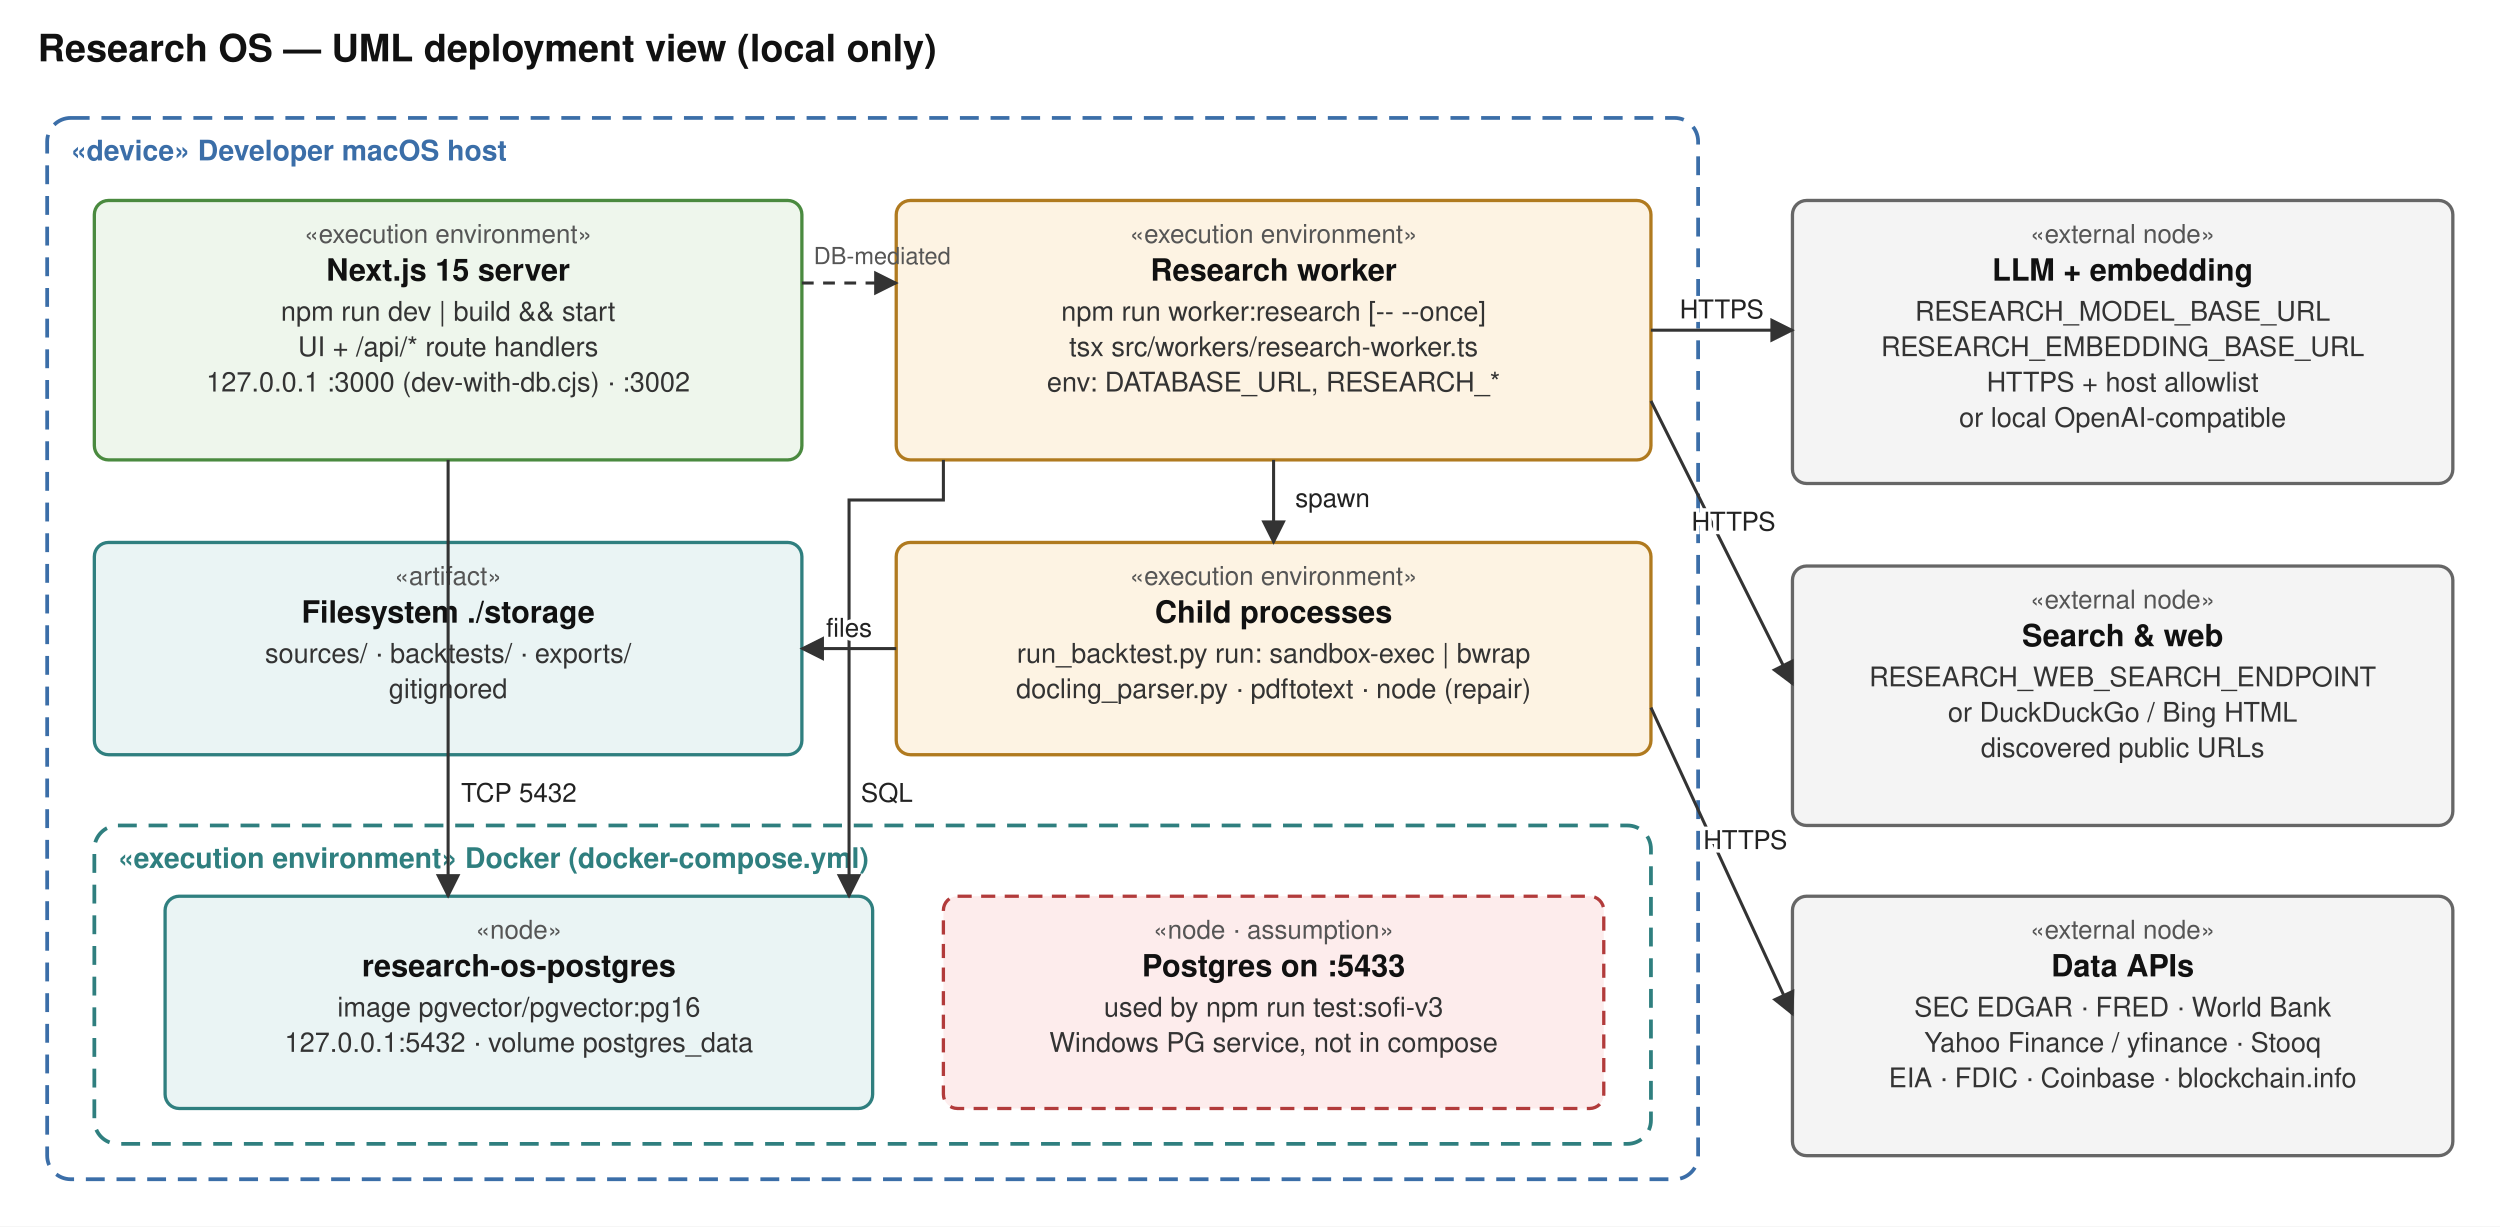
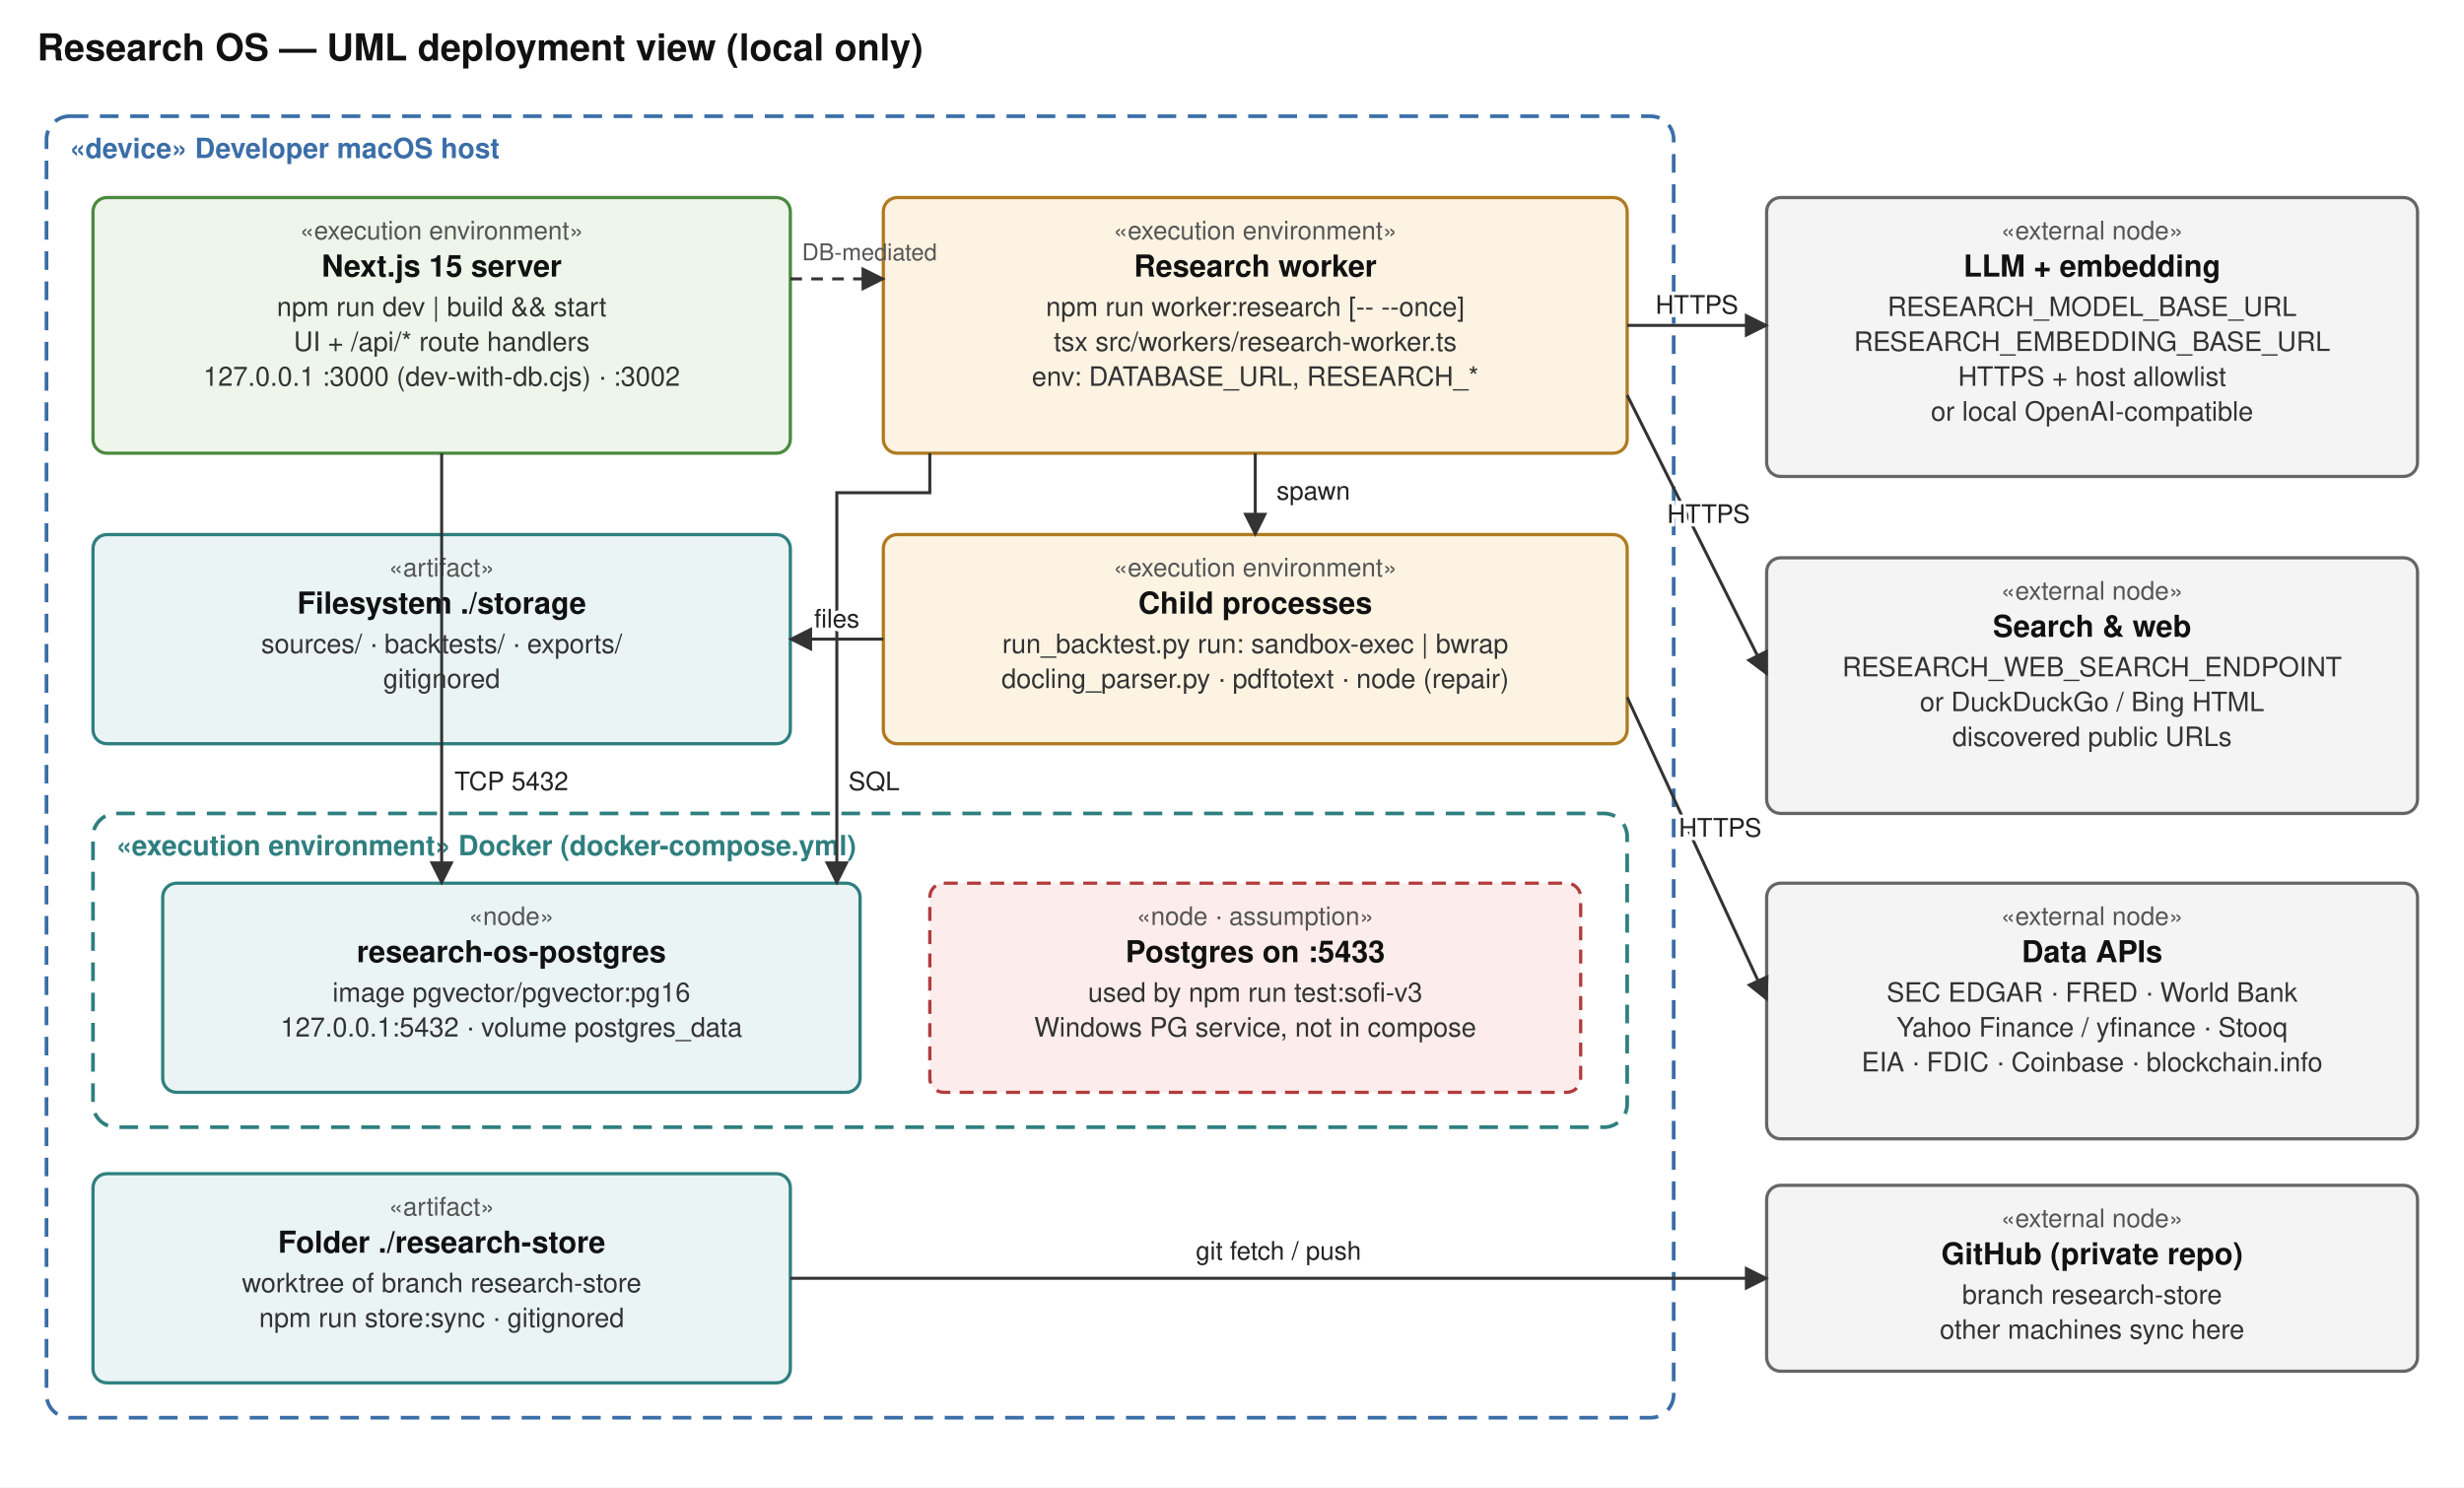
- <svg xmlns="http://www.w3.org/2000/svg" viewBox="0 0 1060 520" width="1060" height="520" role="img" aria-labelledby="t d" font-family="Helvetica, Arial, sans-serif" font-size="13">
+ <svg xmlns="http://www.w3.org/2000/svg" viewBox="0 0 1060 640" width="1060" height="640" role="img" aria-labelledby="t d" font-family="Helvetica, Arial, sans-serif" font-size="13">
  <defs>
    <marker id="a" viewBox="0 0 10 10" refX="9" refY="5" markerWidth="8" markerHeight="8" orient="auto-start-reverse">
      <path d="M0,0 L10,5 L0,10 z" fill="#333" />
    </marker>
    <marker id="o" viewBox="0 0 10 10" refX="9" refY="5" markerWidth="9" markerHeight="9" orient="auto-start-reverse">
      <path d="M0,0 L10,5 L0,10" fill="none" stroke="#333" />
    </marker>
  </defs>
-   <rect x="0" y="0" width="1060" height="520" fill="#ffffff" />
+   <rect x="0" y="0" width="1060" height="640" fill="#ffffff" />
  <text x="16" y="26" font-size="16" font-weight="bold" fill="#111">Research OS — UML deployment view (local only)</text>
-   <rect x="20" y="50" width="700" height="450" rx="10" fill="none" stroke="#3b6ea8" stroke-width="1.6" stroke-dasharray="8 5" />
+   <rect x="20" y="50" width="700" height="560" rx="10" fill="none" stroke="#3b6ea8" stroke-width="1.6" stroke-dasharray="8 5" />
  <text x="30" y="68" font-size="12" font-weight="bold" text-anchor="start" fill="#3b6ea8">«device» Developer macOS host</text>
  <rect x="40" y="85" width="300" height="110" rx="6" fill="#eef6ec" stroke="#4a8a3f" stroke-width="1.4" />
  <text x="190.0" y="103" font-size="11" font-weight="normal" text-anchor="middle" fill="#555">«execution environment»</text>
  <text x="190.0" y="119" font-size="13" font-weight="bold" text-anchor="middle" fill="#111">Next.js 15 server</text>
  <text x="190.0" y="136" font-size="11.5" font-weight="normal" text-anchor="middle" fill="#333">npm run dev | build &amp;&amp; start</text>
  <text x="190.0" y="151" font-size="11.5" font-weight="normal" text-anchor="middle" fill="#333">UI + /api/* route handlers</text>
  <text x="190.0" y="166" font-size="11.5" font-weight="normal" text-anchor="middle" fill="#333">127.0.0.1 :3000 (dev-with-db.cjs) · :3002</text>
  <rect x="380" y="85" width="320" height="110" rx="6" fill="#fdf3e3" stroke="#b07a1f" stroke-width="1.4" />
  <text x="540.0" y="103" font-size="11" font-weight="normal" text-anchor="middle" fill="#555">«execution environment»</text>
  <text x="540.0" y="119" font-size="13" font-weight="bold" text-anchor="middle" fill="#111">Research worker</text>
  <text x="540.0" y="136" font-size="11.5" font-weight="normal" text-anchor="middle" fill="#333">npm run worker:research [-- --once]</text>
  <text x="540.0" y="151" font-size="11.5" font-weight="normal" text-anchor="middle" fill="#333">tsx src/workers/research-worker.ts</text>
  <text x="540.0" y="166" font-size="11.5" font-weight="normal" text-anchor="middle" fill="#333">env: DATABASE_URL, RESEARCH_*</text>
  <rect x="380" y="230" width="320" height="90" rx="6" fill="#fdf3e3" stroke="#b07a1f" stroke-width="1.4" />
  <text x="540.0" y="248" font-size="11" font-weight="normal" text-anchor="middle" fill="#555">«execution environment»</text>
  <text x="540.0" y="264" font-size="13" font-weight="bold" text-anchor="middle" fill="#111">Child processes</text>
  <text x="540.0" y="281" font-size="11.5" font-weight="normal" text-anchor="middle" fill="#333">run_backtest.py run: sandbox-exec | bwrap</text>
  <text x="540.0" y="296" font-size="11.5" font-weight="normal" text-anchor="middle" fill="#333">docling_parser.py · pdftotext · node (repair)</text>
  <rect x="40" y="230" width="300" height="90" rx="6" fill="#eaf4f4" stroke="#2f7f7f" stroke-width="1.4" />
  <text x="190.0" y="248" font-size="11" font-weight="normal" text-anchor="middle" fill="#555">«artifact»</text>
  <text x="190.0" y="264" font-size="13" font-weight="bold" text-anchor="middle" fill="#111">Filesystem ./storage</text>
  <text x="190.0" y="281" font-size="11.5" font-weight="normal" text-anchor="middle" fill="#333">sources/ · backtests/ · exports/</text>
  <text x="190.0" y="296" font-size="11.5" font-weight="normal" text-anchor="middle" fill="#333">gitignored</text>
  <rect x="40" y="350" width="660" height="135" rx="10" fill="none" stroke="#2f7f7f" stroke-width="1.6" stroke-dasharray="8 5" />
  <text x="50" y="368" font-size="12" font-weight="bold" text-anchor="start" fill="#2f7f7f">«execution environment» Docker (docker-compose.yml)</text>
  <rect x="70" y="380" width="300" height="90" rx="6" fill="#eaf4f4" stroke="#2f7f7f" stroke-width="1.4" />
  <text x="220.0" y="398" font-size="11" font-weight="normal" text-anchor="middle" fill="#555">«node»</text>
  <text x="220.0" y="414" font-size="13" font-weight="bold" text-anchor="middle" fill="#111">research-os-postgres</text>
  <text x="220.0" y="431" font-size="11.5" font-weight="normal" text-anchor="middle" fill="#333">image pgvector/pgvector:pg16</text>
  <text x="220.0" y="446" font-size="11.5" font-weight="normal" text-anchor="middle" fill="#333">127.0.0.1:5432 · volume postgres_data</text>
  <rect x="400" y="380" width="280" height="90" rx="6" fill="#fdecec" stroke="#b23b3b" stroke-width="1.4" stroke-dasharray="6 4" />
  <text x="540.0" y="398" font-size="11" font-weight="normal" text-anchor="middle" fill="#555">«node · assumption»</text>
  <text x="540.0" y="414" font-size="13" font-weight="bold" text-anchor="middle" fill="#111">Postgres on :5433</text>
  <text x="540.0" y="431" font-size="11.5" font-weight="normal" text-anchor="middle" fill="#333">used by npm run test:sofi-v3</text>
  <text x="540.0" y="446" font-size="11.5" font-weight="normal" text-anchor="middle" fill="#333">Windows PG service, not in compose</text>
  <rect x="760" y="85" width="280" height="120" rx="6" fill="#f4f4f4" stroke="#666666" stroke-width="1.4" />
  <text x="900.0" y="103" font-size="11" font-weight="normal" text-anchor="middle" fill="#555">«external node»</text>
  <text x="900.0" y="119" font-size="13" font-weight="bold" text-anchor="middle" fill="#111">LLM + embedding</text>
  <text x="900.0" y="136" font-size="11.5" font-weight="normal" text-anchor="middle" fill="#333">RESEARCH_MODEL_BASE_URL</text>
  <text x="900.0" y="151" font-size="11.5" font-weight="normal" text-anchor="middle" fill="#333">RESEARCH_EMBEDDING_BASE_URL</text>
  <text x="900.0" y="166" font-size="11.5" font-weight="normal" text-anchor="middle" fill="#333">HTTPS + host allowlist</text>
  <text x="900.0" y="181" font-size="11.5" font-weight="normal" text-anchor="middle" fill="#333">or local OpenAI-compatible</text>
  <rect x="760" y="240" width="280" height="110" rx="6" fill="#f4f4f4" stroke="#666666" stroke-width="1.4" />
  <text x="900.0" y="258" font-size="11" font-weight="normal" text-anchor="middle" fill="#555">«external node»</text>
  <text x="900.0" y="274" font-size="13" font-weight="bold" text-anchor="middle" fill="#111">Search &amp; web</text>
  <text x="900.0" y="291" font-size="11.5" font-weight="normal" text-anchor="middle" fill="#333">RESEARCH_WEB_SEARCH_ENDPOINT</text>
  <text x="900.0" y="306" font-size="11.5" font-weight="normal" text-anchor="middle" fill="#333">or DuckDuckGo / Bing HTML</text>
  <text x="900.0" y="321" font-size="11.5" font-weight="normal" text-anchor="middle" fill="#333">discovered public URLs</text>
  <rect x="760" y="380" width="280" height="110" rx="6" fill="#f4f4f4" stroke="#666666" stroke-width="1.4" />
  <text x="900.0" y="398" font-size="11" font-weight="normal" text-anchor="middle" fill="#555">«external node»</text>
  <text x="900.0" y="414" font-size="13" font-weight="bold" text-anchor="middle" fill="#111">Data APIs</text>
  <text x="900.0" y="431" font-size="11.5" font-weight="normal" text-anchor="middle" fill="#333">SEC EDGAR · FRED · World Bank</text>
  <text x="900.0" y="446" font-size="11.5" font-weight="normal" text-anchor="middle" fill="#333">Yahoo Finance / yfinance · Stooq</text>
  <text x="900.0" y="461" font-size="11.5" font-weight="normal" text-anchor="middle" fill="#333">EIA · FDIC · Coinbase · blockchain.info</text>
  <path d="M190,195 L190,380" fill="none" stroke="#333" stroke-width="1.3" marker-end="url(#a)" />
  <text x="220" y="340" font-size="11" text-anchor="middle" fill="#222" stroke="#ffffff" stroke-width="3" paint-order="stroke">TCP 5432</text>
  <path d="M400,195 L400,212 L360,212 L360,380" fill="none" stroke="#333" stroke-width="1.3" marker-end="url(#a)" />
  <text x="365" y="340" font-size="11" text-anchor="start" fill="#222" stroke="#ffffff" stroke-width="3" paint-order="stroke">SQL</text>
  <path d="M540,195 L540,230" fill="none" stroke="#333" stroke-width="1.3" marker-end="url(#a)" />
  <text x="565" y="215" font-size="11" text-anchor="middle" fill="#222" stroke="#ffffff" stroke-width="3" paint-order="stroke">spawn</text>
  <path d="M380,275 L340,275" fill="none" stroke="#333" stroke-width="1.3" marker-end="url(#a)" />
  <text x="360.0" y="270.0" font-size="11" text-anchor="middle" fill="#222" stroke="#ffffff" stroke-width="3" paint-order="stroke">files</text>
  <path d="M700,140 L760,140" fill="none" stroke="#333" stroke-width="1.3" marker-end="url(#a)" />
  <text x="730.0" y="135.0" font-size="11" text-anchor="middle" fill="#222" stroke="#ffffff" stroke-width="3" paint-order="stroke">HTTPS</text>
  <path d="M700,170 L760,290" fill="none" stroke="#333" stroke-width="1.3" marker-end="url(#a)" />
  <text x="735" y="225" font-size="11" text-anchor="middle" fill="#222" stroke="#ffffff" stroke-width="3" paint-order="stroke">HTTPS</text>
  <path d="M700,300 L760,430" fill="none" stroke="#333" stroke-width="1.3" marker-end="url(#a)" />
  <text x="740" y="360" font-size="11" text-anchor="middle" fill="#222" stroke="#ffffff" stroke-width="3" paint-order="stroke">HTTPS</text>
  <path d="M340,120 L380,120" fill="none" stroke="#333" stroke-width="1.3" stroke-dasharray="5 4" marker-end="url(#a)" />
  <text x="345" y="112" font-size="10" font-weight="normal" text-anchor="start" fill="#555">DB-mediated</text>
+   <rect x="40" y="505" width="300" height="90" rx="6" fill="#eaf4f4" stroke="#2f7f7f" stroke-width="1.4" />
+   <text x="190.0" y="523" font-size="11" font-weight="normal" text-anchor="middle" fill="#555">«artifact»</text>
+   <text x="190.0" y="539" font-size="13" font-weight="bold" text-anchor="middle" fill="#111">Folder ./research-store</text>
+   <text x="190.0" y="556" font-size="11.5" font-weight="normal" text-anchor="middle" fill="#333">worktree of branch research-store</text>
+   <text x="190.0" y="571" font-size="11.5" font-weight="normal" text-anchor="middle" fill="#333">npm run store:sync · gitignored</text>
+   <rect x="760" y="510" width="280" height="80" rx="6" fill="#f4f4f4" stroke="#666666" stroke-width="1.4" />
+   <text x="900.0" y="528" font-size="11" font-weight="normal" text-anchor="middle" fill="#555">«external node»</text>
+   <text x="900.0" y="544" font-size="13" font-weight="bold" text-anchor="middle" fill="#111">GitHub (private repo)</text>
+   <text x="900.0" y="561" font-size="11.5" font-weight="normal" text-anchor="middle" fill="#333">branch research-store</text>
+   <text x="900.0" y="576" font-size="11.5" font-weight="normal" text-anchor="middle" fill="#333">other machines sync here</text>
+   <path d="M340,550 L760,550" fill="none" stroke="#333" stroke-width="1.3" marker-end="url(#a)" />
+   <text x="550" y="542" font-size="11" text-anchor="middle" fill="#222" stroke="#ffffff" stroke-width="3" paint-order="stroke">git fetch / push</text>
</svg>
